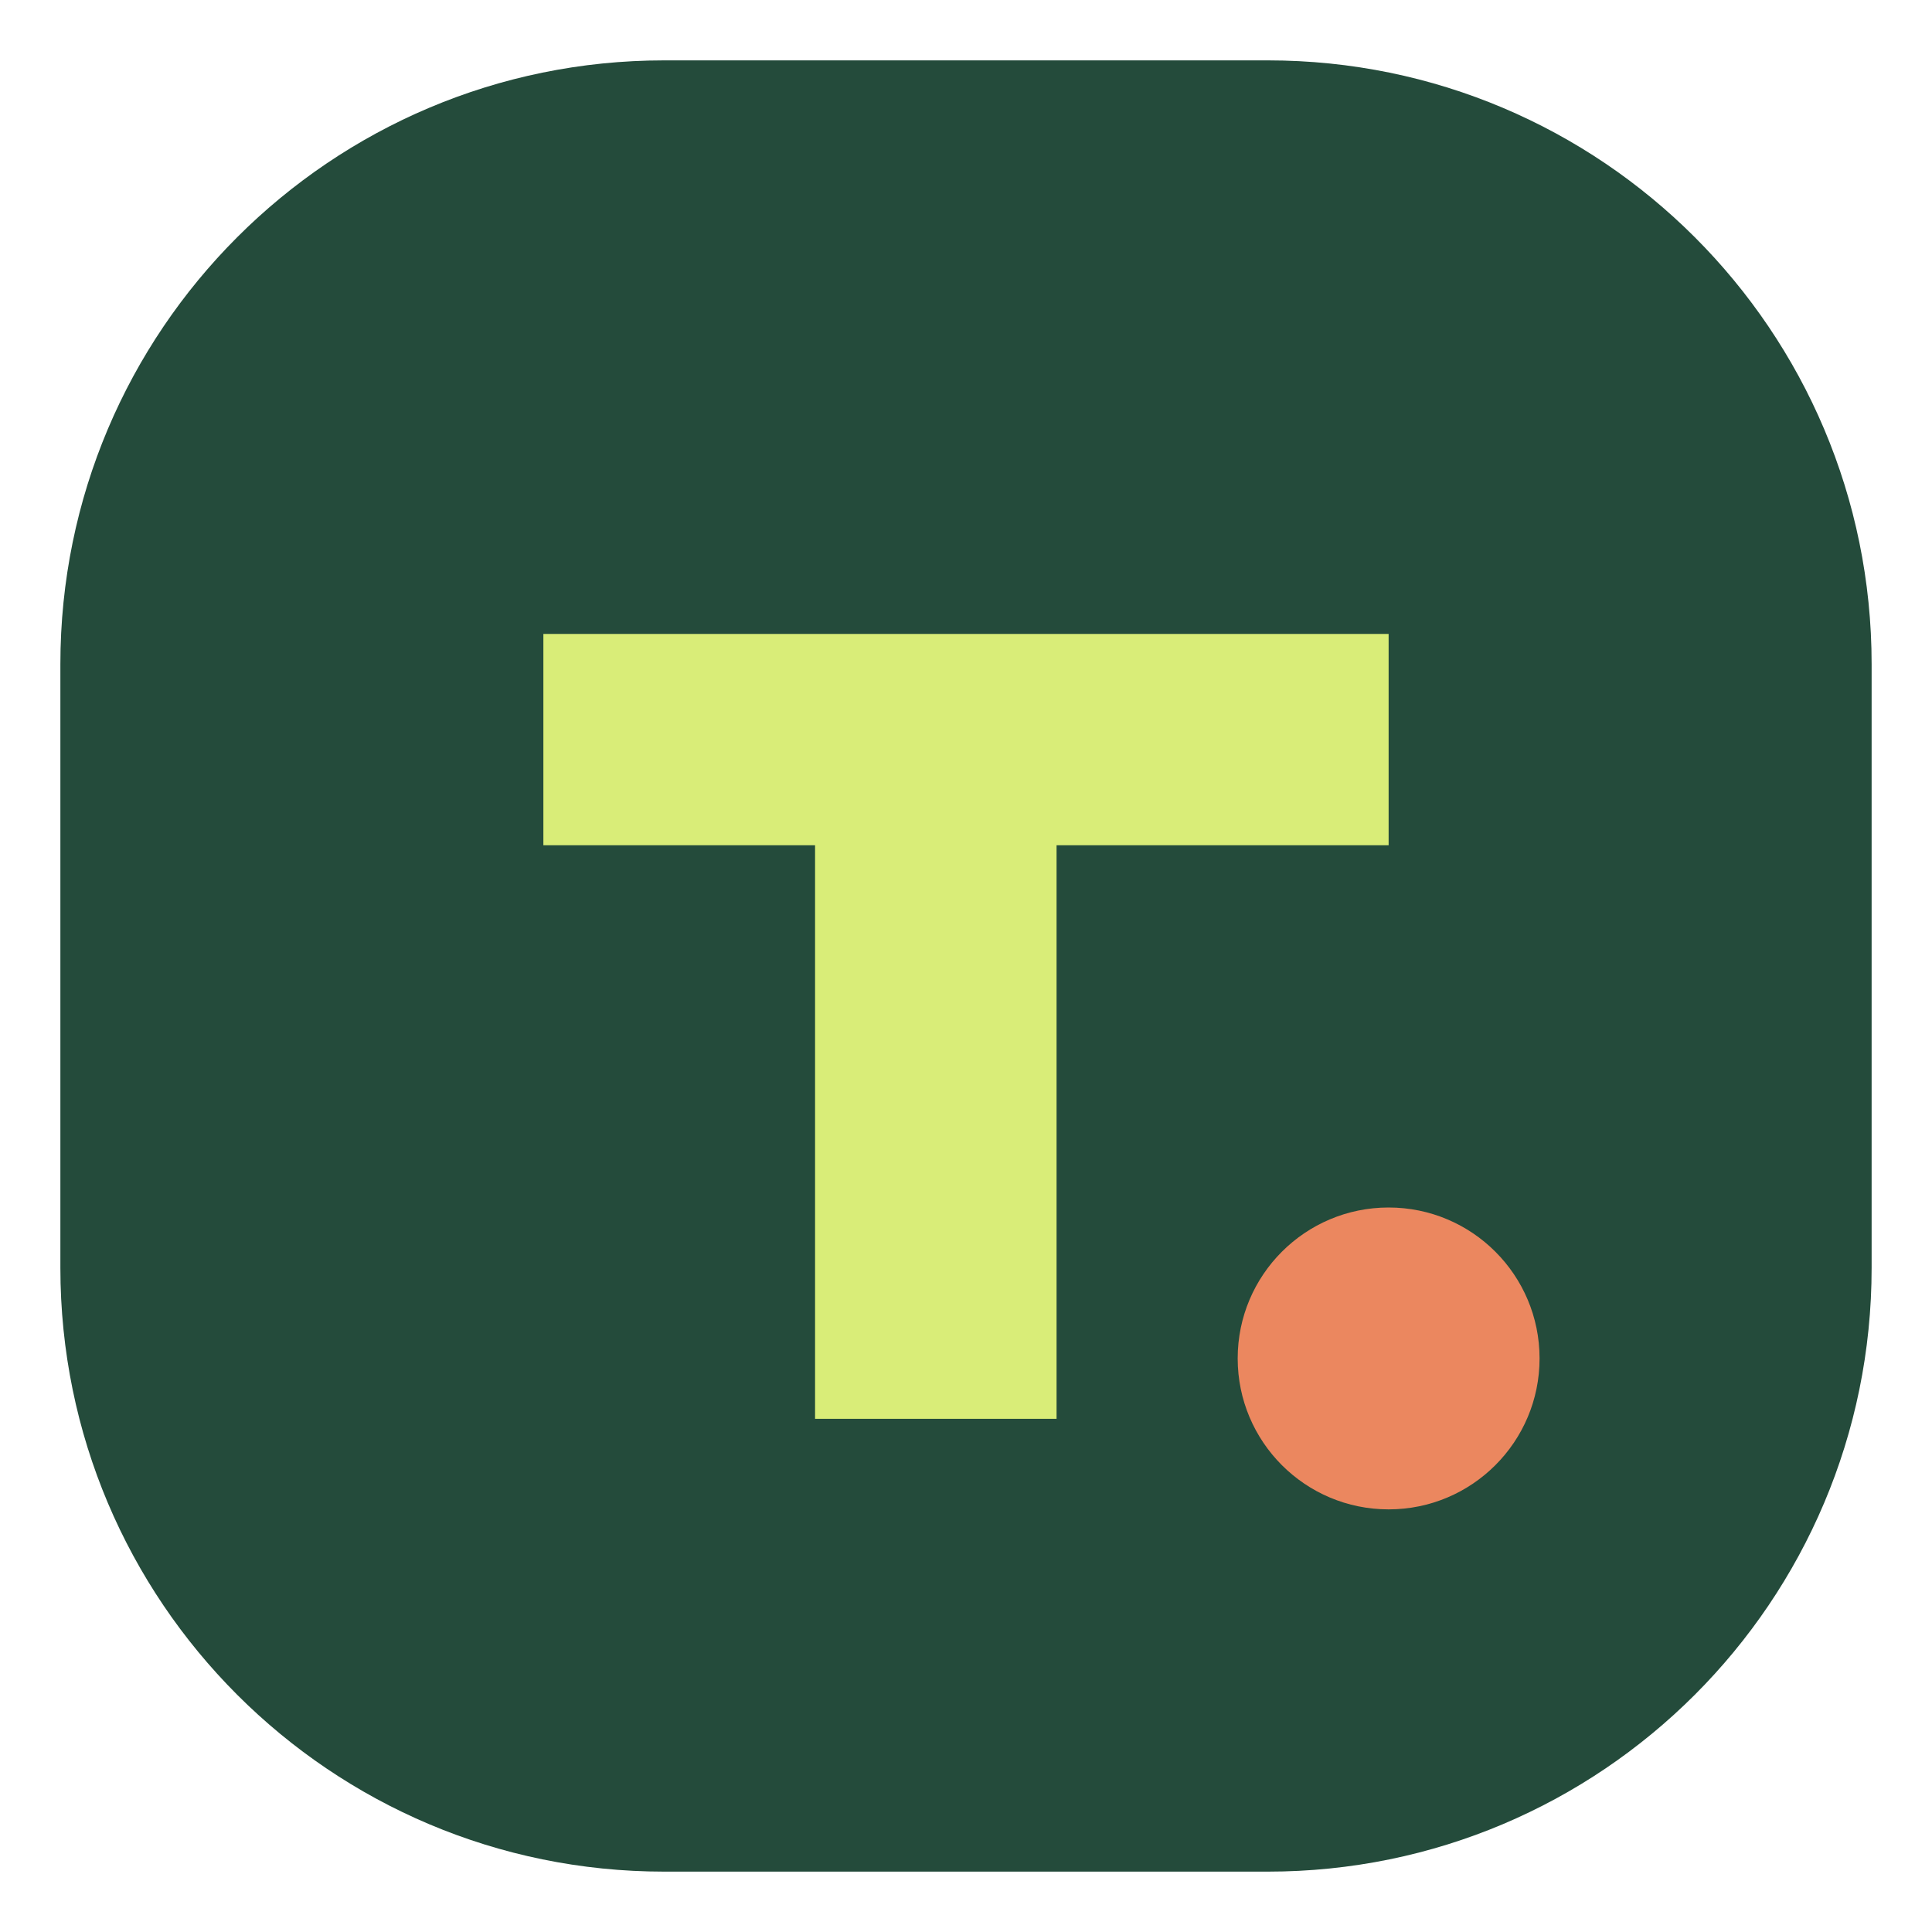
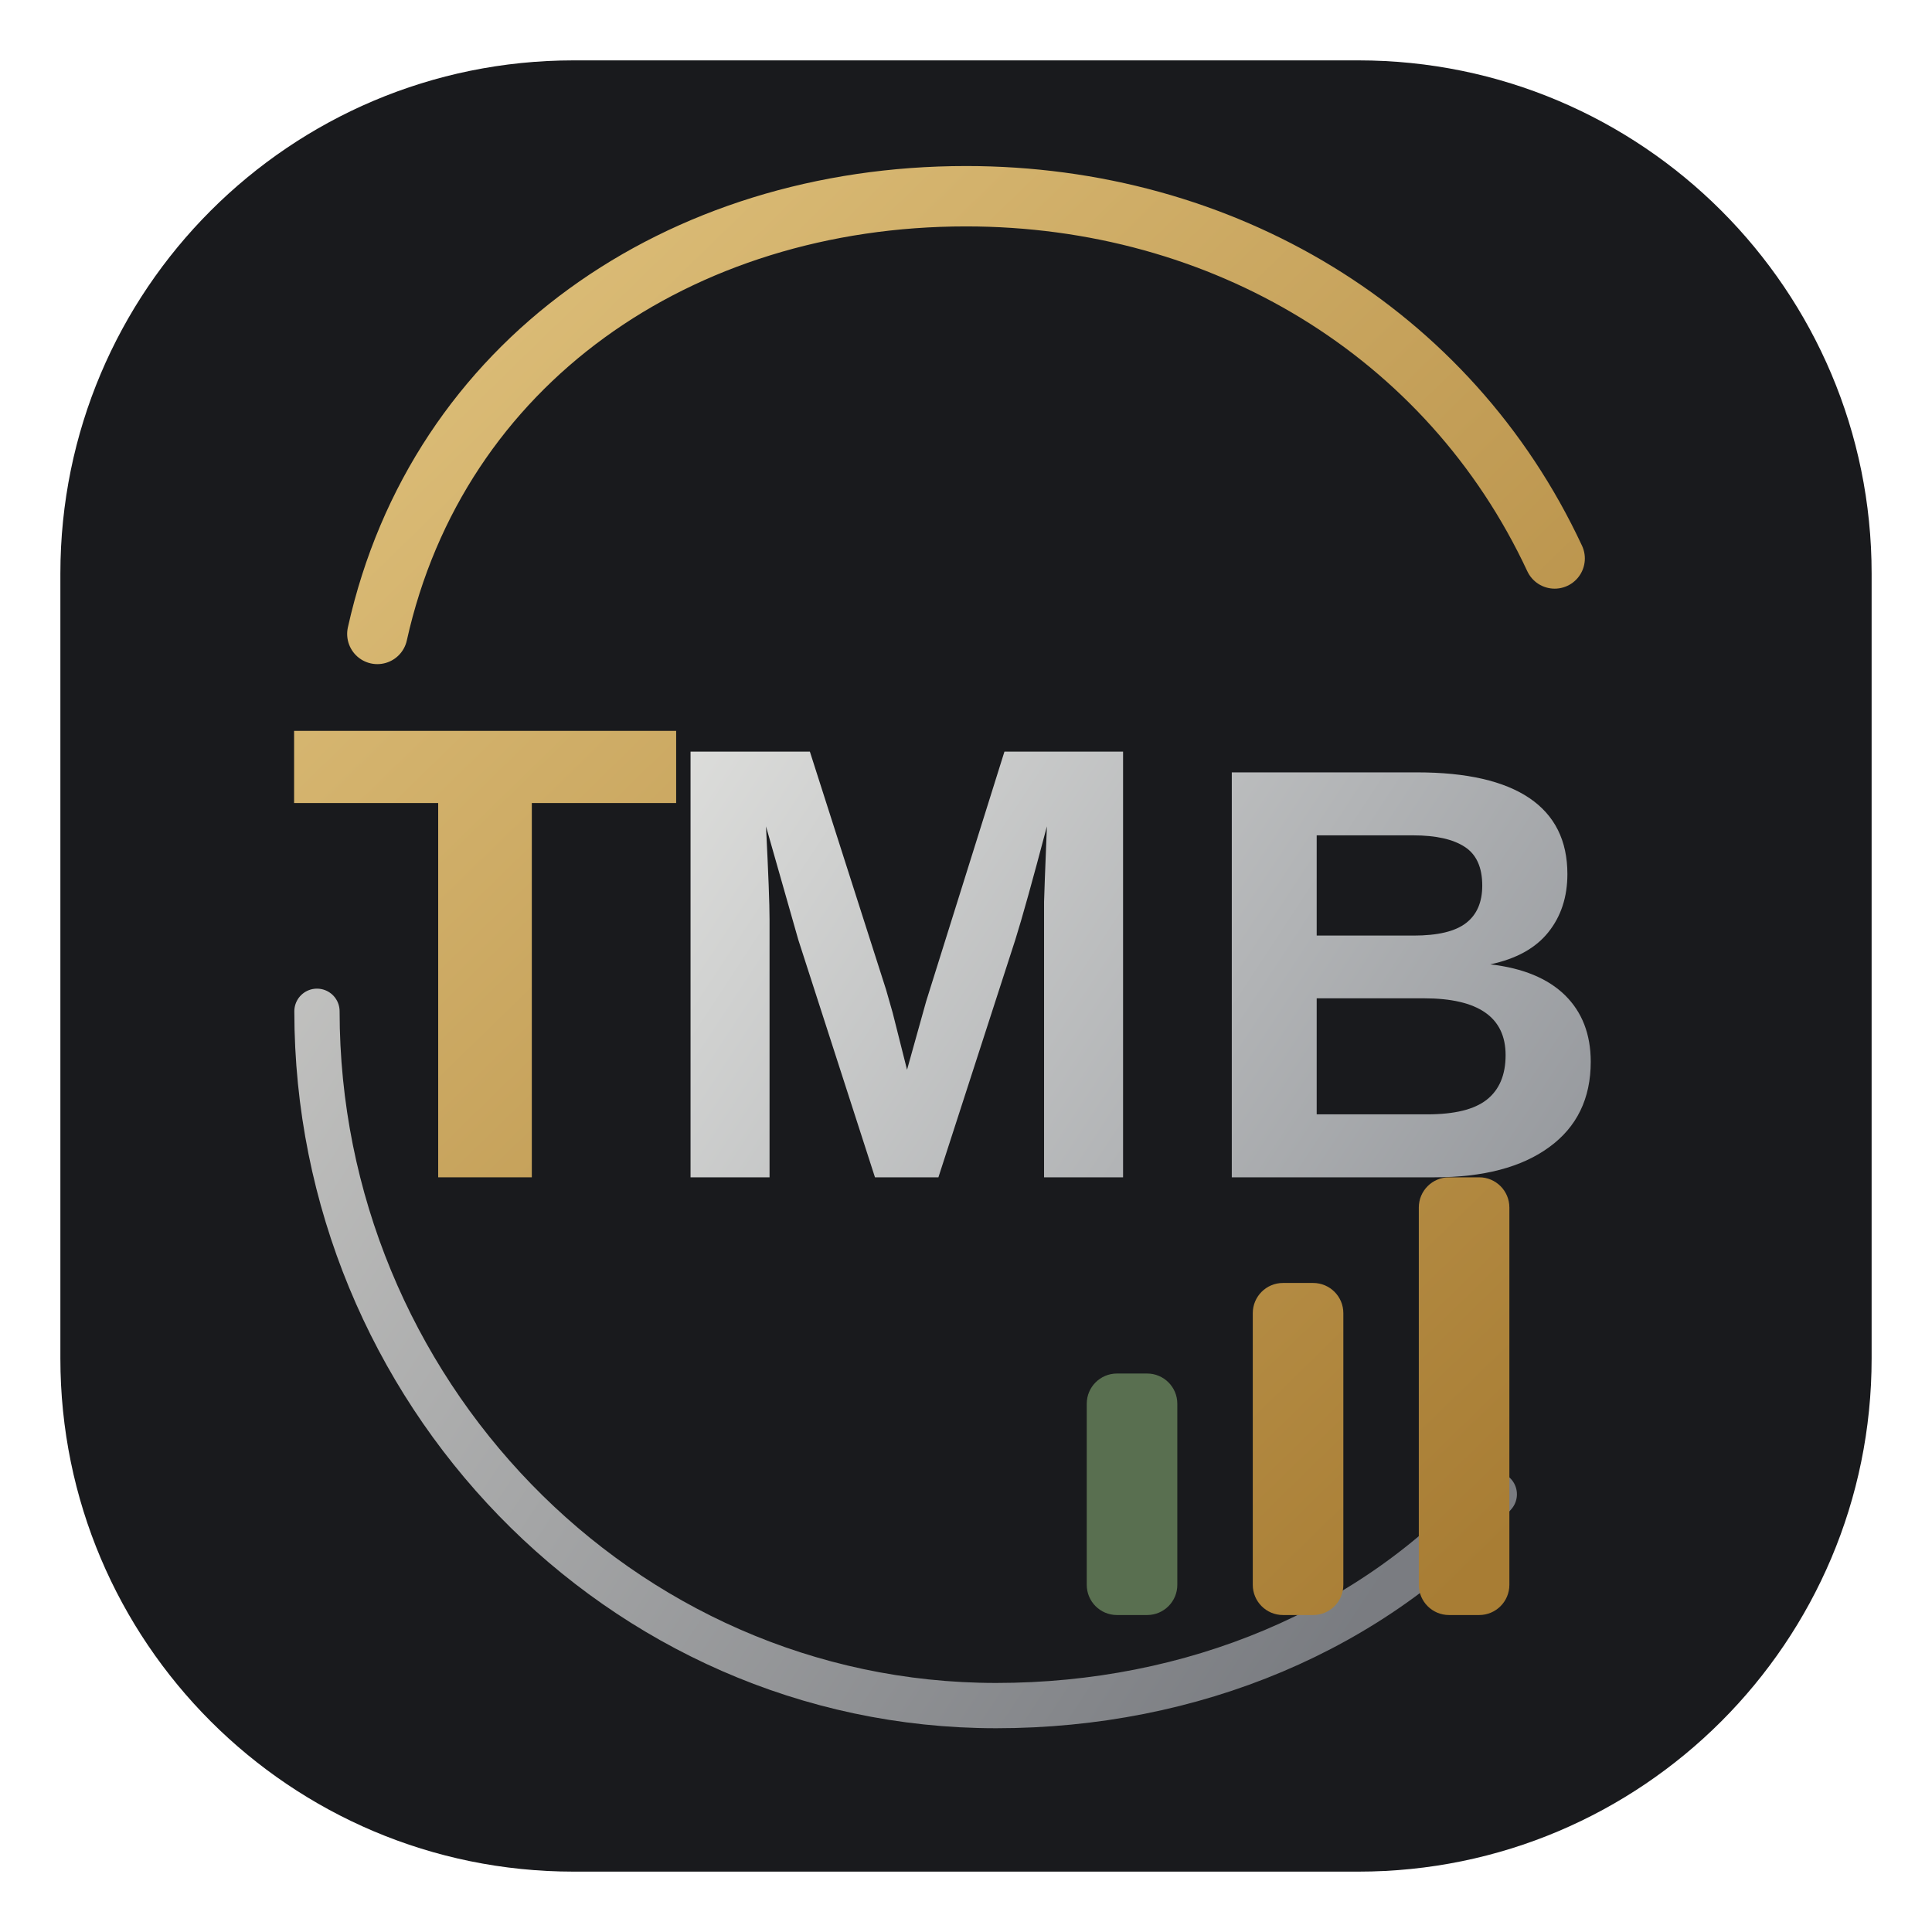
- <svg xmlns="http://www.w3.org/2000/svg" viewBox="0 0 64 64" fill="none">
-   <rect x="2" y="2" width="60" height="60" rx="20" fill="#244B3B" />
-   <path d="M18 21h28v7H35v19h-8V28h-9v-7Z" fill="#D9ED78" />
-   <circle cx="46" cy="45" r="5" fill="#EB875F" />
+ <svg xmlns="http://www.w3.org/2000/svg" viewBox="0 0 128 128" fill="none">
+   <defs>
+     <linearGradient id="ouro" x1="20" y1="18" x2="101" y2="101" gradientUnits="userSpaceOnUse">
+       <stop stop-color="#E0C27D" />
+       <stop offset="1" stop-color="#A87D34" />
+     </linearGradient>
+     <linearGradient id="prata" x1="27" y1="44" x2="100" y2="92" gradientUnits="userSpaceOnUse">
+       <stop stop-color="#F0F0EC" />
+       <stop offset="1" stop-color="#92959A" />
+     </linearGradient>
+   </defs>
+   <rect x="4" y="4" width="120" height="120" rx="34" fill="#191A1D" />
+   <path d="M25 42C29 24 45 13 64 13c17 0 32 9 39 24" stroke="url(#ouro)" stroke-width="4" stroke-linecap="round" />
+   <path d="M21 67c0 25 20 46 45 46 13 0 25-5 33-14" stroke="url(#prata)" stroke-opacity=".8" stroke-width="3" stroke-linecap="round" />
+   <text x="19" y="78" font-family="Manrope, Arial, sans-serif" font-size="43" font-weight="800" letter-spacing="-5" fill="url(#ouro)">T</text>
+   <text x="43" y="78" font-family="Manrope, Arial, sans-serif" font-size="41" font-weight="800" letter-spacing="-5" fill="url(#prata)">M</text>
+   <text x="79" y="78" font-family="Manrope, Arial, sans-serif" font-size="39" font-weight="800" letter-spacing="-4" fill="url(#prata)">B</text>
+   <rect x="72" y="91" width="6" height="16" rx="2" fill="#596F50" />
+   <rect x="83" y="85" width="6" height="22" rx="2" fill="url(#ouro)" />
+   <rect x="94" y="78" width="6" height="29" rx="2" fill="url(#ouro)" />
</svg>
